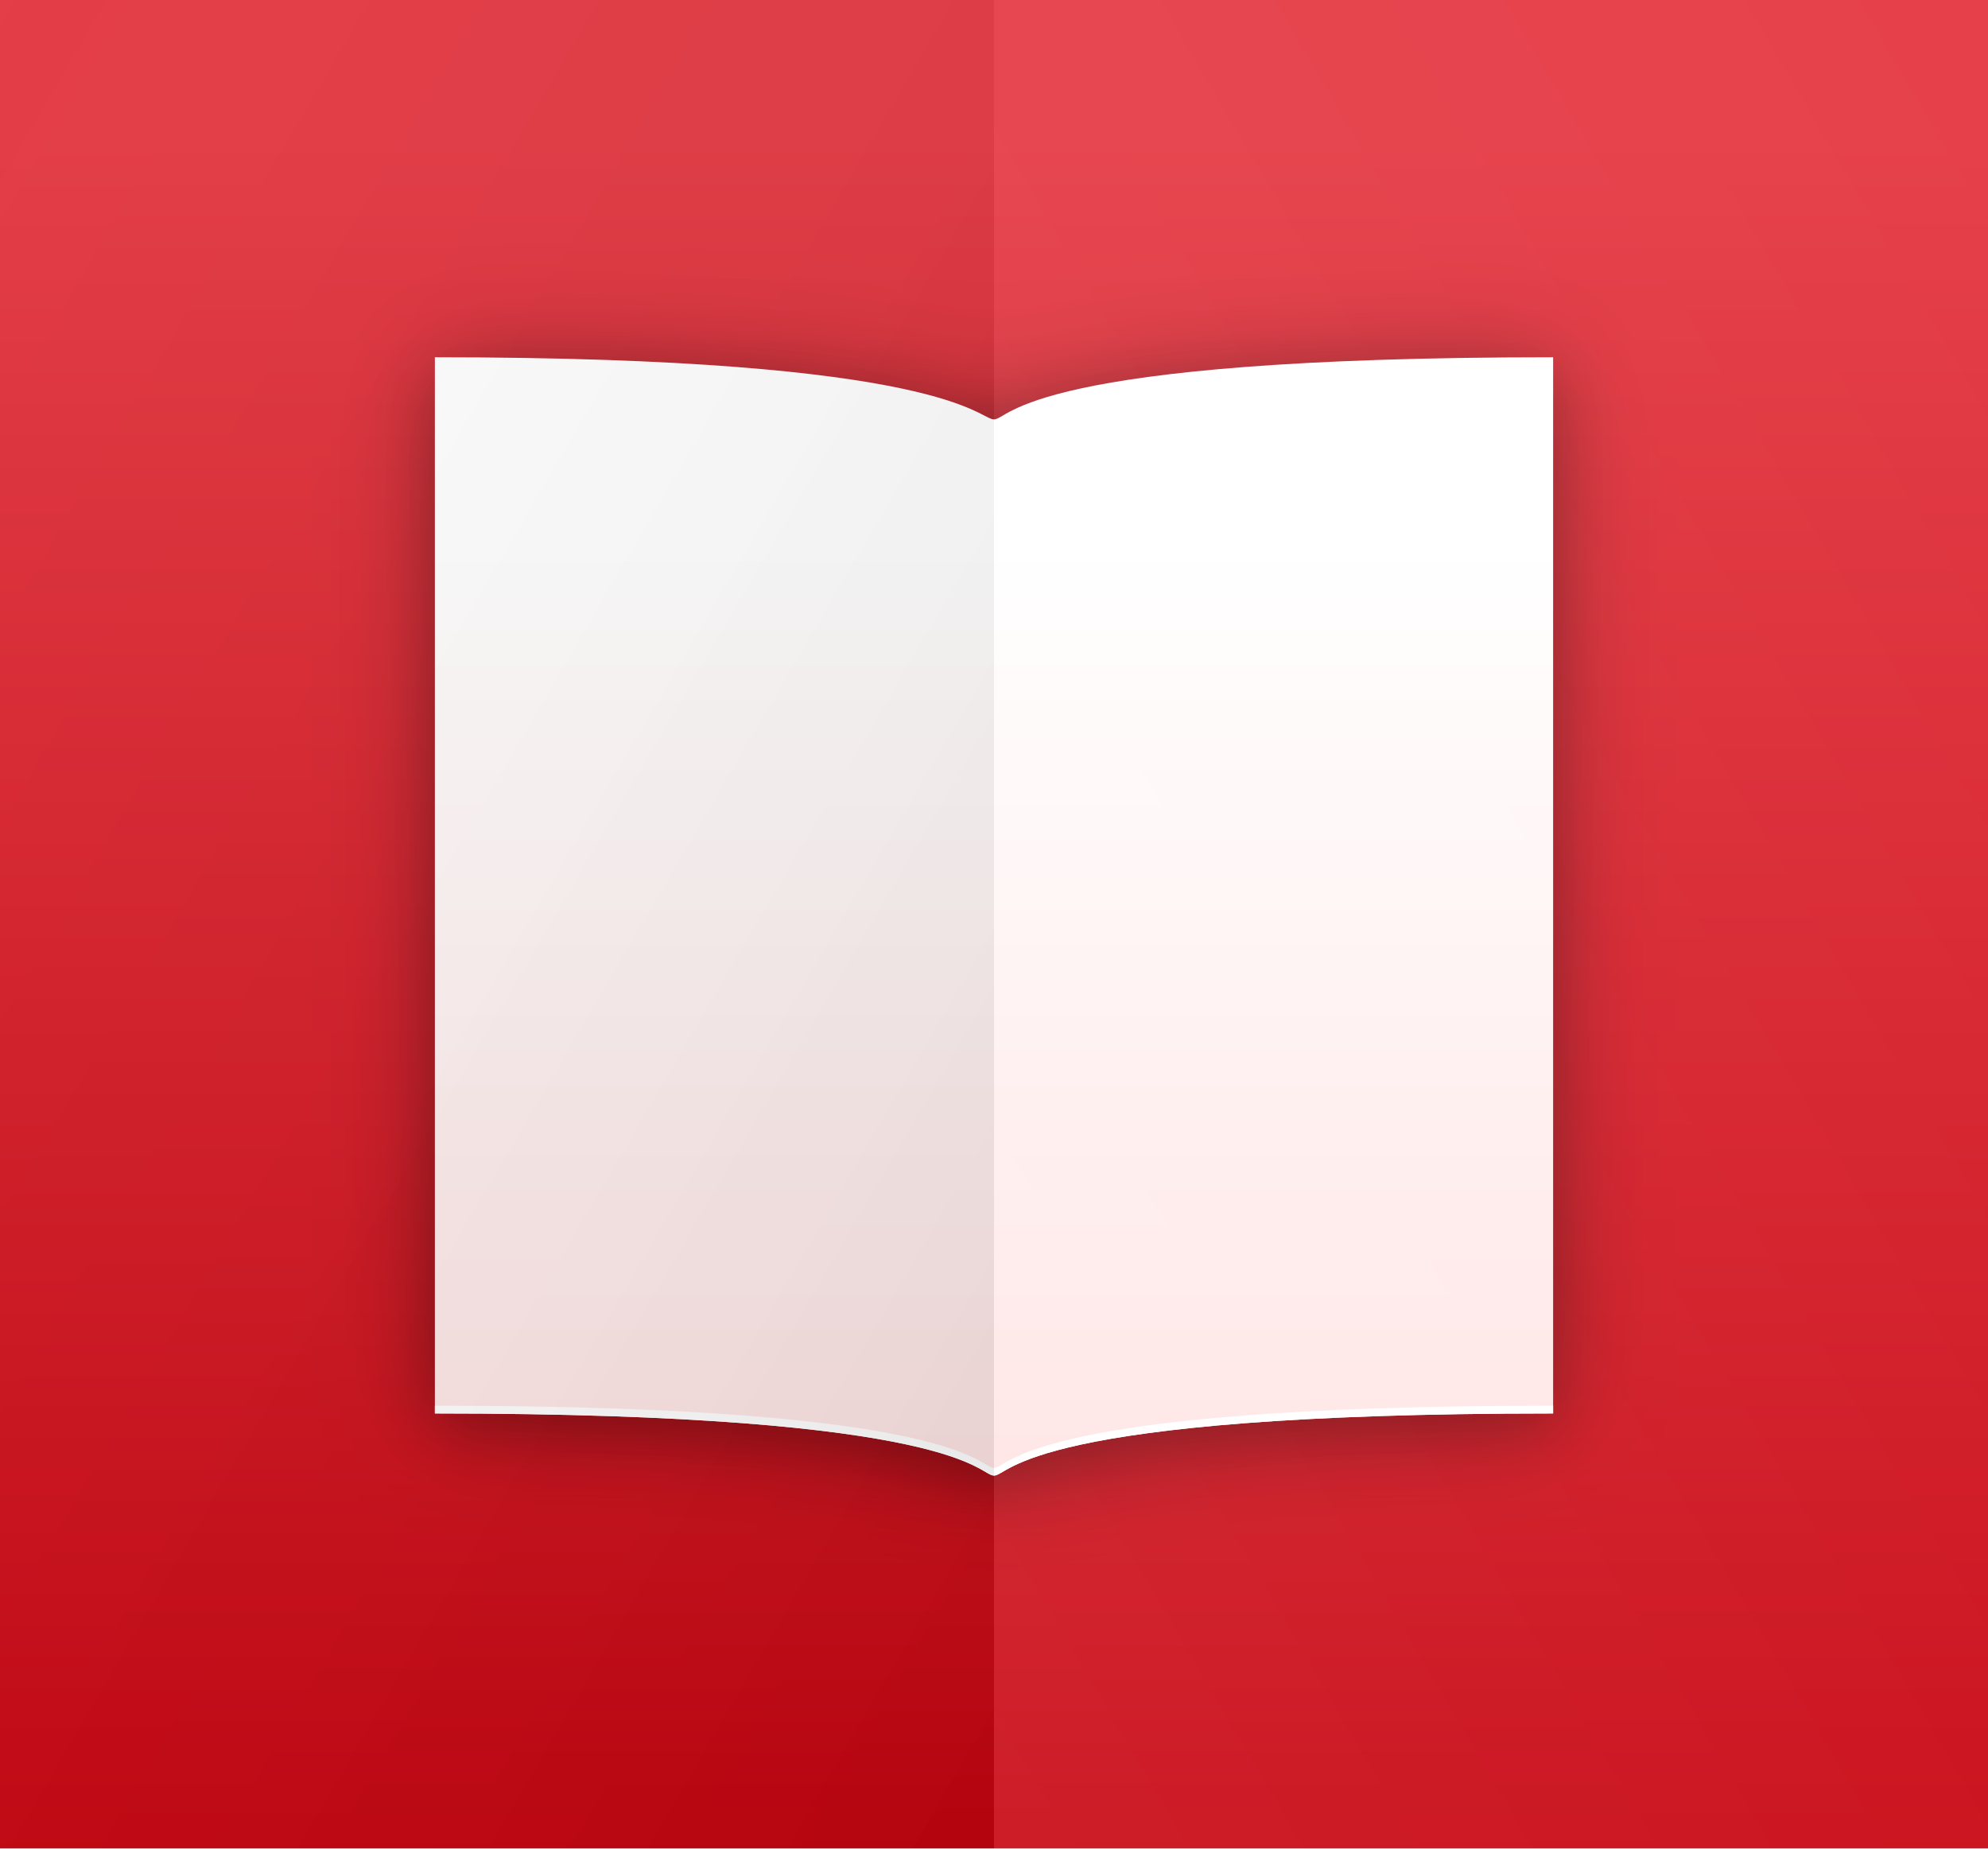
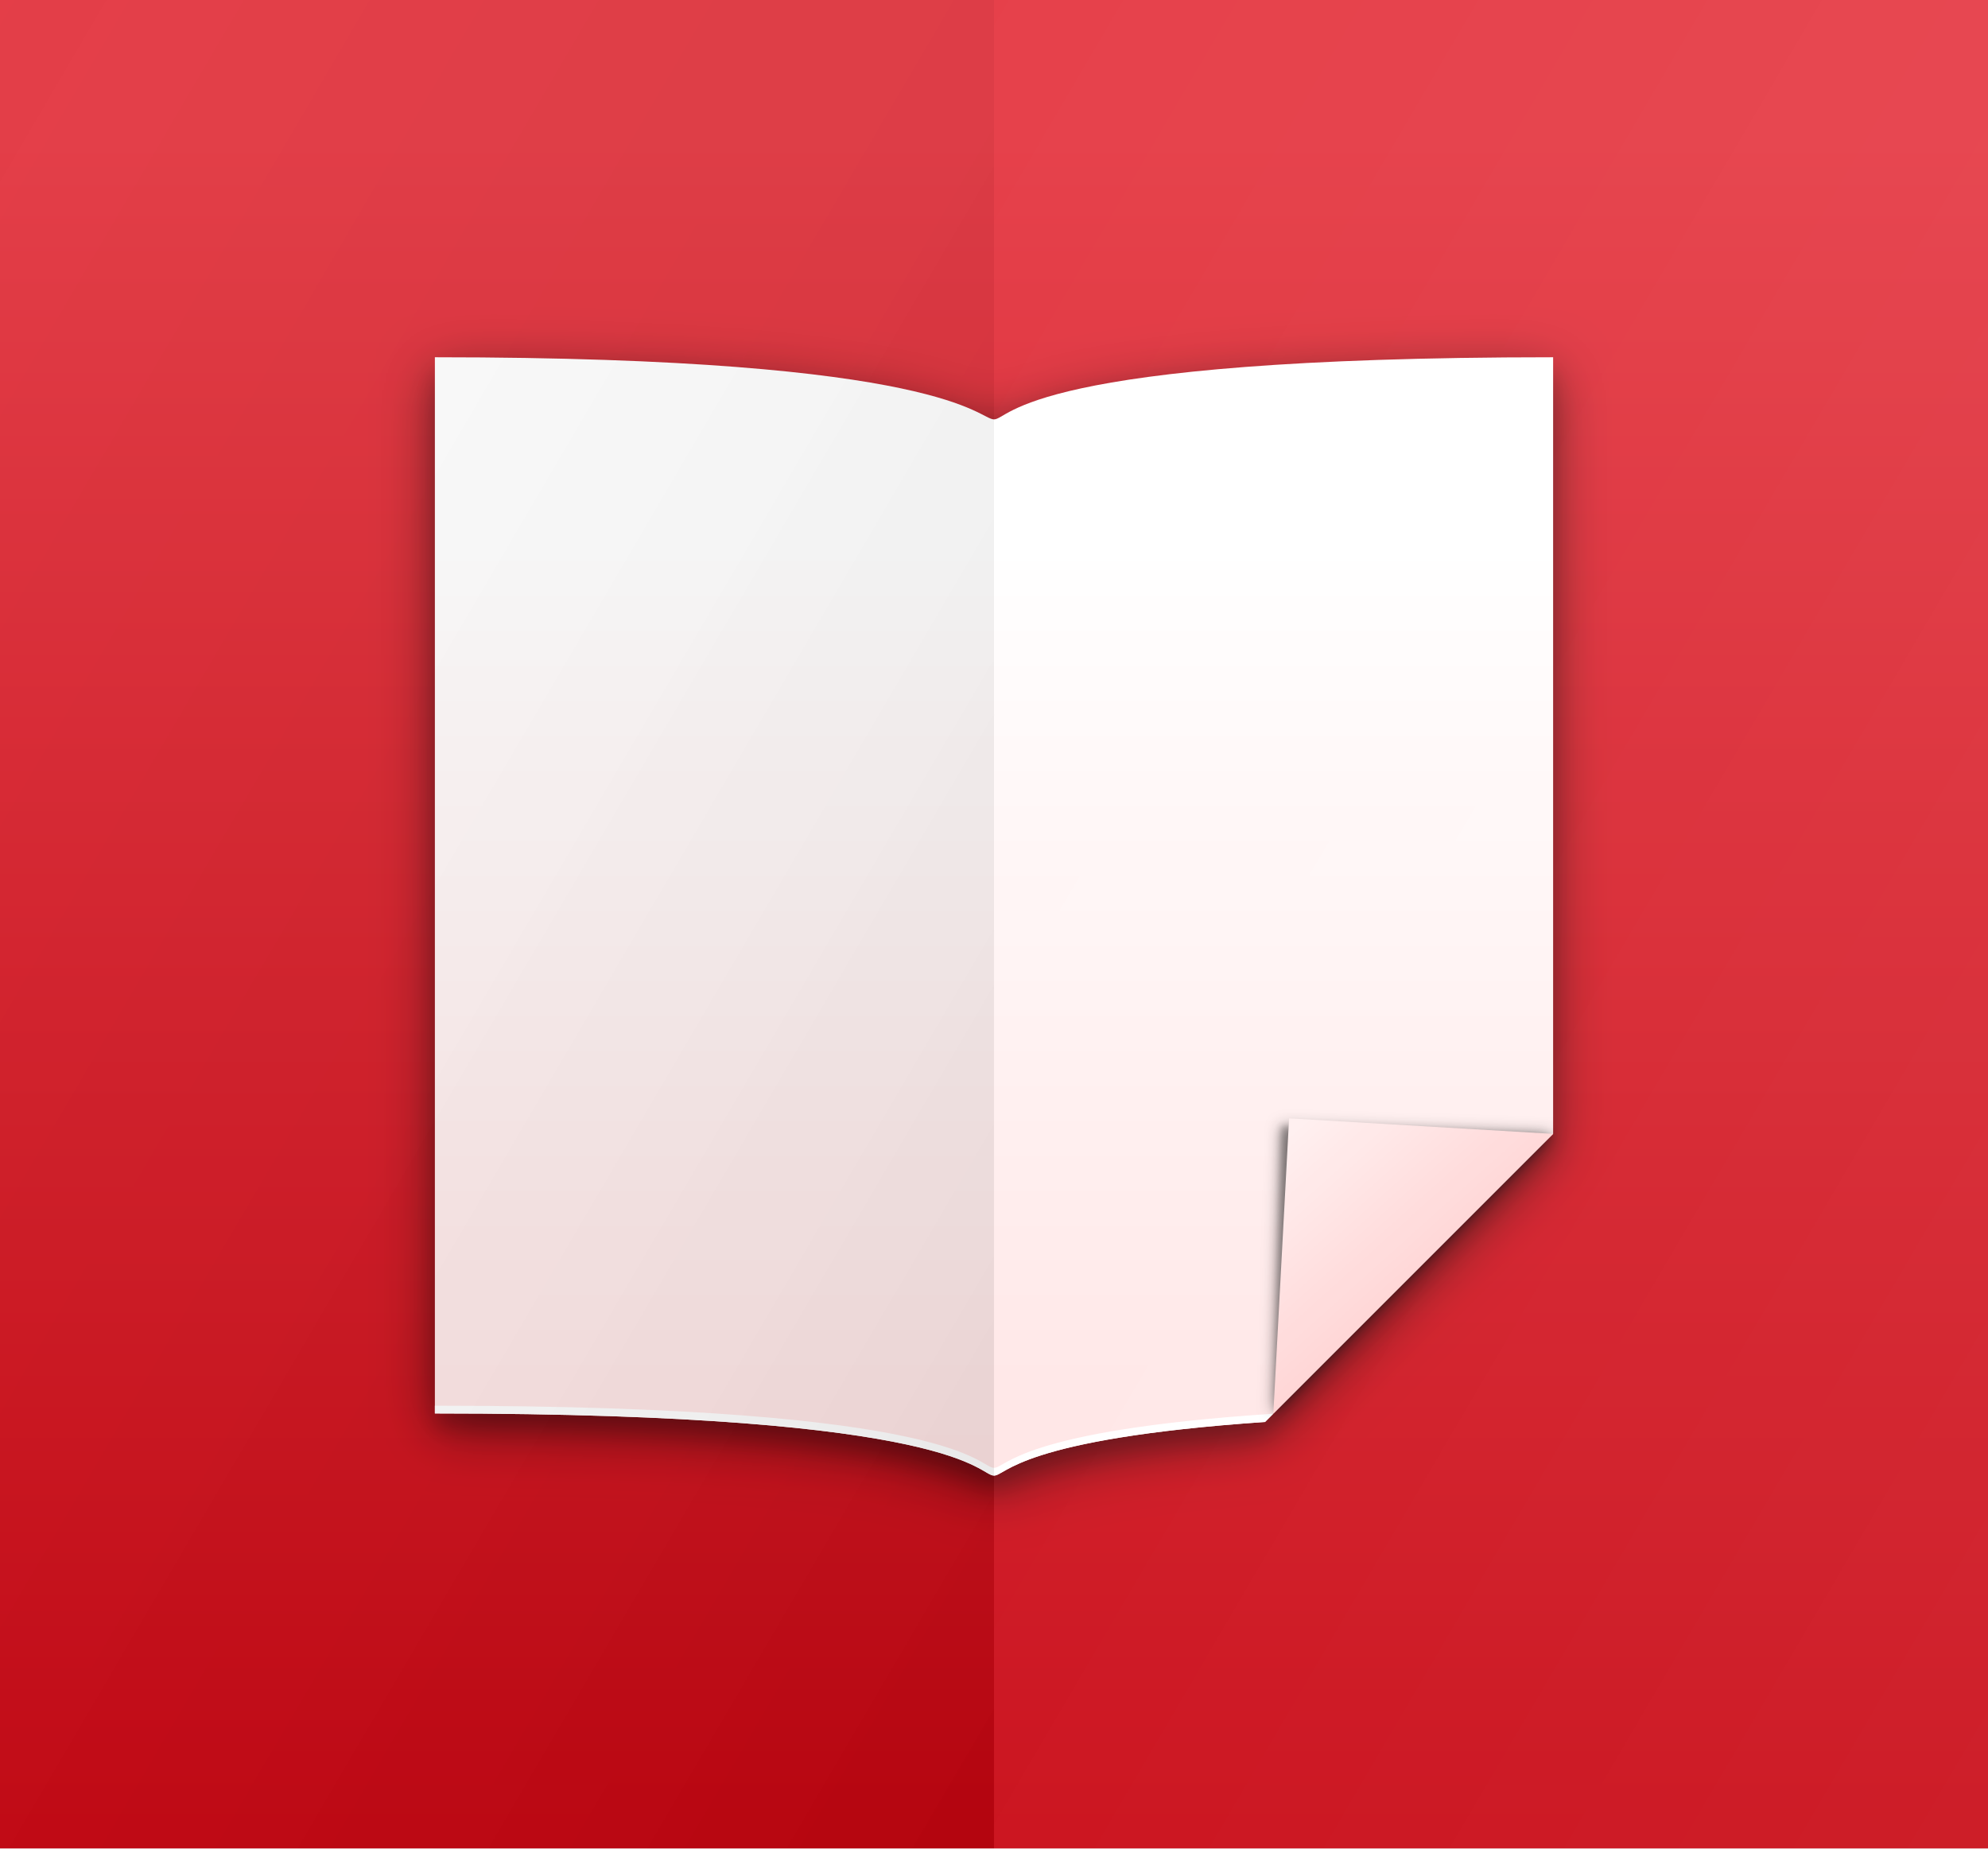
<svg xmlns="http://www.w3.org/2000/svg" xmlns:ns1="http://www.openswatchbook.org/uri/2009/osb" xmlns:xlink="http://www.w3.org/1999/xlink" width="256" height="238" id="svg11300" version="1.0" style="display:inline;enable-background:new">
  <defs id="defs3">
    <linearGradient id="linearGradient3887">
      <stop style="stop-color:#ffffff;stop-opacity:1;" offset="0" id="stop3889" />
      <stop style="stop-color:#ffdfdf;stop-opacity:1;" offset="1" id="stop3891" />
    </linearGradient>
    <linearGradient id="linearGradient3858">
      <stop style="stop-color:#a40009;stop-opacity:1" offset="0" id="stop3860" />
      <stop style="stop-color:#e43d47;stop-opacity:1" offset="1" id="stop3862" />
    </linearGradient>
    <linearGradient id="linearGradient3809">
      <stop id="stop3811" offset="0" style="stop-color:#000000;stop-opacity:1" />
      <stop id="stop3813" offset="1" style="stop-color:#ffffff;stop-opacity:0;" />
    </linearGradient>
    <linearGradient id="linearGradient3797">
      <stop style="stop-color:#ffffff;stop-opacity:1;" offset="0" id="stop3799" />
      <stop style="stop-color:#ffffff;stop-opacity:0;" offset="1" id="stop3801" />
    </linearGradient>
    <linearGradient id="linearGradient4213">
      <stop id="stop4215" offset="0" style="stop-color:#e53b45;stop-opacity:1;" />
      <stop id="stop4217" offset="1" style="stop-color:#c5000c;stop-opacity:1;" />
    </linearGradient>
    <linearGradient id="linearGradient5460" ns1:paint="gradient">
      <stop style="stop-color:#e6e6e6;stop-opacity:1" offset="0" id="stop5462" />
      <stop style="stop-color:#ffffff;stop-opacity:1" offset="1" id="stop5464" />
    </linearGradient>
    <linearGradient id="linearGradient5476" ns1:paint="solid">
      <stop style="stop-color:#772953;stop-opacity:1;" offset="0" id="stop5478" />
    </linearGradient>
    <linearGradient id="linearGradient4602">
      <stop style="stop-color:#e5e5e5;stop-opacity:1;" offset="0" id="stop4605" />
      <stop style="stop-color:#f5f5f5;stop-opacity:1;" offset="1" id="stop4607" />
    </linearGradient>
    <linearGradient xlink:href="#linearGradient4602" id="linearGradient6668" gradientUnits="userSpaceOnUse" x1="115.312" y1="1041.102" x2="36.562" y2="922.866" />
    <linearGradient id="linearGradient4602-1">
      <stop style="stop-color:#0096ff;stop-opacity:1;" offset="0" id="stop4605-5" />
      <stop style="stop-color:#3263a7;stop-opacity:1;" offset="1" id="stop4607-0" />
    </linearGradient>
    <linearGradient xlink:href="#linearGradient4602-1" id="linearGradient3786" x1="63" y1="919.488" x2="101.25" y2="1052.362" gradientUnits="userSpaceOnUse" />
    <linearGradient xlink:href="#linearGradient4213" id="linearGradient4211" x1="144" y1="918.362" x2="144" y2="1052.362" gradientUnits="userSpaceOnUse" />
-     <filter id="filter3837" color-interpolation-filters="sRGB">
-       <feGaussianBlur stdDeviation="1.235" id="feGaussianBlur3839" />
-     </filter>
-     <filter id="filter3845" color-interpolation-filters="sRGB">
-       <feGaussianBlur stdDeviation="6.175" id="feGaussianBlur3847" />
-     </filter>
    <linearGradient xlink:href="#linearGradient3797" id="linearGradient3803" x1="124" y1="246" x2="404" y2="82" gradientUnits="userSpaceOnUse" />
    <linearGradient xlink:href="#linearGradient3809" id="linearGradient3807" gradientUnits="userSpaceOnUse" x1="124" y1="246" x2="404" y2="82" gradientTransform="translate(-288,0)" />
    <filter id="filter3836" x="-0.12" width="1.24" y="-0.12" height="1.24" color-interpolation-filters="sRGB">
      <feGaussianBlur stdDeviation="7.2" id="feGaussianBlur3838" />
    </filter>
    <clipPath clipPathUnits="userSpaceOnUse" id="clipPath3846">
      <path id="path3848" d="m 72,96 0,136 c 68,0 70,8 72,8 2,0 4,-8 72,-8 l 0,-136 c -68,0 -70,8 -72,8 -2,0 -6,-8 -72,-8 z" style="color:#000000;fill:#ffffff;fill-opacity:1;fill-rule:nonzero;stroke:none;marker:none;visibility:visible;display:inline;overflow:visible;enable-background:new" />
    </clipPath>
    <linearGradient xlink:href="#linearGradient3858" id="linearGradient3856" x1="184" y1="96" x2="184" y2="232" gradientUnits="userSpaceOnUse" />
    <linearGradient xlink:href="#linearGradient3858" id="linearGradient3866" gradientUnits="userSpaceOnUse" x1="184" y1="96" x2="184" y2="232" />
    <linearGradient xlink:href="#linearGradient3887" id="linearGradient3893" x1="192" y1="120" x2="192" y2="264" gradientUnits="userSpaceOnUse" gradientTransform="translate(-16,12)" />
    <linearGradient xlink:href="#linearGradient3809" id="linearGradient3897" gradientUnits="userSpaceOnUse" x1="124" y1="246" x2="404" y2="82" gradientTransform="translate(-288,-6.1691867e-7)" />
    <filter id="filter3825" color-interpolation-filters="sRGB">
      <feGaussianBlur stdDeviation="3.6" id="feGaussianBlur3827" />
    </filter>
    <linearGradient xlink:href="#linearGradient4213-2" id="linearGradient3988" gradientUnits="userSpaceOnUse" gradientTransform="matrix(1.777778,0,0,1.776119,0,-1613.36)" x1="144" y1="918.362" x2="144" y2="1052.362" />
    <linearGradient id="linearGradient4213-2">
      <stop id="stop4215-3" offset="0" style="stop-color:#e53b45;stop-opacity:1;" />
      <stop id="stop4217-3" offset="1" style="stop-color:#c5000c;stop-opacity:1;" />
    </linearGradient>
    <linearGradient y2="1052.362" x2="144" y1="918.362" x1="144" gradientTransform="matrix(1.777778,0,0,1.776119,0,-1551.36)" gradientUnits="userSpaceOnUse" id="linearGradient3060" xlink:href="#linearGradient4213-2" />
    <linearGradient xlink:href="#linearGradient3809" id="linearGradient3840" gradientUnits="userSpaceOnUse" gradientTransform="translate(-272,16)" x1="124" y1="246" x2="404" y2="82" />
    <linearGradient xlink:href="#linearGradient3797" id="linearGradient3842" gradientUnits="userSpaceOnUse" x1="124" y1="246" x2="404" y2="82" gradientTransform="translate(-16,16)" />
+     <linearGradient xlink:href="#linearGradient3797-3" id="linearGradient3058" gradientUnits="userSpaceOnUse" x1="124" y1="246" x2="404" y2="82" gradientTransform="translate(-400,16)" />
+     <linearGradient id="linearGradient3797-3">
+       <stop style="stop-color:#ffffff;stop-opacity:1;" offset="0" id="stop3799-1" />
+       <stop style="stop-color:#ffffff;stop-opacity:0;" offset="1" id="stop3801-8" />
+     </linearGradient>
+     <linearGradient gradientTransform="translate(-16,12)" xlink:href="#linearGradient3842-7" id="linearGradient3848" x1="200" y1="216" x2="182" y2="196" gradientUnits="userSpaceOnUse" />
+     <linearGradient id="linearGradient3842-7">
+       <stop style="stop-color:#ffd1d1;stop-opacity:1;" offset="0" id="stop3844" />
+       <stop style="stop-color:#ffefef;stop-opacity:1;" offset="1" id="stop3846" />
+     </linearGradient>
+     <filter color-interpolation-filters="sRGB" id="filter3862">
+       <feGaussianBlur stdDeviation="0.913" id="feGaussianBlur3864" />
+     </filter>
+     <linearGradient xlink:href="#linearGradient3809-6" id="linearGradient3897-8" gradientUnits="userSpaceOnUse" x1="124" y1="246" x2="404" y2="82" gradientTransform="translate(-272,16)" />
+     <linearGradient id="linearGradient3809-6">
+       <stop id="stop3811-0" offset="0" style="stop-color:#000000;stop-opacity:1" />
+       <stop id="stop3813-2" offset="1" style="stop-color:#ffffff;stop-opacity:0;" />
+     </linearGradient>
+     <filter color-interpolation-filters="sRGB" id="filter3852">
+       <feGaussianBlur stdDeviation="0.365" id="feGaussianBlur3854" />
+     </filter>
+     <linearGradient gradientTransform="translate(-16,12)" xlink:href="#linearGradient3887-5" id="linearGradient3068" gradientUnits="userSpaceOnUse" x1="192" y1="120" x2="192" y2="264" />
+     <linearGradient id="linearGradient3887-5">
+       <stop style="stop-color:#ffffff;stop-opacity:1;" offset="0" id="stop3889-3" />
+       <stop style="stop-color:#ffdfdf;stop-opacity:1;" offset="1" id="stop3891-4" />
+     </linearGradient>
+     <filter color-interpolation-filters="sRGB" id="filter3868">
+       <feGaussianBlur stdDeviation="1.44" id="feGaussianBlur3870" />
+     </filter>
+     <filter color-interpolation-filters="sRGB" id="filter3874">
+       <feGaussianBlur stdDeviation="3.6" id="feGaussianBlur3876" />
+     </filter>
+     <linearGradient y2="1052.362" x2="144" y1="918.362" x1="144" gradientTransform="matrix(1.777778,0,0,1.776119,16,-1567.36)" gradientUnits="userSpaceOnUse" id="linearGradient3060-1" xlink:href="#linearGradient4213-2-6" />
+     <linearGradient id="linearGradient4213-2-6">
+       <stop id="stop4215-3-0" offset="0" style="stop-color:#e53b45;stop-opacity:1;" />
+       <stop id="stop4217-3-0" offset="1" style="stop-color:#c5000c;stop-opacity:1;" />
+     </linearGradient>
+     <linearGradient y2="1052.362" x2="144" y1="918.362" x1="144" gradientTransform="matrix(1.777778,0,0,1.776119,0,-1551.36)" gradientUnits="userSpaceOnUse" id="linearGradient3927" xlink:href="#linearGradient4213-2-6" />
  </defs>
  <g style="display:inline" id="layer1" transform="translate(0,-62)">
    <g style="display:inline" id="g3055">
      <path style="fill:url(#linearGradient3060);fill-opacity:1;stroke:none;display:inline;enable-background:new" d="m 0,62 0,82.938 0,72.125 0,82.938 83.031,0 89.938,0 83.031,0 0,-82.938 0,-72.125 L 256,62 172.969,62 83.031,62 0,62 z" id="path4197" />
    </g>
    <g id="layer5" style="display:inline">
-       <path id="path3834" d="m 56,109 0,136 c 68,0 72,8 72,8 0,0 4,-8 72,-8 l 0,-136 c -68,0 -72,8 -72,8 0,0 -6,-8 -72,-8 z" style="opacity:0.3;color:#000000;fill:#000000;fill-opacity:1;fill-rule:nonzero;stroke:none;marker:none;visibility:visible;display:inline;overflow:visible;filter:url(#filter3836);enable-background:new" />
-       <path style="opacity:0.2;color:#000000;fill:#000000;fill-opacity:1;fill-rule:nonzero;stroke:none;marker:none;visibility:visible;display:inline;overflow:visible;filter:url(#filter3825);enable-background:new" d="m 56,110 0,136 c 68,0 72,8 72,8 0,0 4,-8 72,-8 l 0,-136 c -68,0 -72,8 -72,8 0,0 -6,-8 -72,-8 z" id="path3825" />
-       <path style="color:#000000;fill:url(#linearGradient3893);fill-opacity:1;fill-rule:nonzero;stroke:none;marker:none;visibility:visible;display:inline;overflow:visible;enable-background:new" d="m 56,108 0,136 c 68,0 70,8 72,8 2,0 4,-8 72,-8 l 0,-136 c -68,0 -70,8 -72,8 -2,0 -6,-8 -72,-8 z" id="rect3815" />
-       <path style="color:#000000;fill:#ffffff;fill-opacity:1;fill-rule:nonzero;stroke:none;marker:none;visibility:visible;display:inline;overflow:visible;enable-background:new" d="m 56,243 0,1 c 68,0 70,8 72,8 2,0 4,-8 72,-8 l 0,-1 c -68,0 -70,8 -72,8 -2,0 -4,-8 -72,-8 z" id="path3835" />
-       <rect style="opacity:0.1;fill:url(#linearGradient3842);fill-opacity:1;fill-rule:nonzero;stroke:none;stroke-width:2;marker:none;visibility:visible;display:inline;overflow:visible;enable-background:accumulate" id="rect3794" width="128" height="238" x="128" y="62" />
-       <rect y="62" x="-128" height="238" width="128" id="rect3895" style="opacity:0.1;fill:url(#linearGradient3840);fill-opacity:1;fill-rule:nonzero;stroke:none;stroke-width:2;marker:none;visibility:visible;display:inline;overflow:visible;enable-background:accumulate" transform="scale(-1,1)" />
+       <path style="opacity:0.5;color:#000000;fill:#000000;fill-opacity:1;fill-rule:nonzero;stroke:none;marker:none;visibility:visible;display:inline;overflow:visible;filter:url(#filter3874);enable-background:new" d="M 56,110 56,246 c 68,0 70,8 72,8 1.54,0 3.214,-4.725 34.906,-6.906 L 200,210 200,110 c -68,0 -70,8 -72,8 -2,0 -6,-8 -72,-8 z" id="path3872" />
+       <path id="path3866" d="M 56,110 56,246 c 68,0 70,8 72,8 1.54,0 3.214,-4.725 34.906,-6.906 L 200,210 200,110 c -68,0 -70,8 -72,8 -2,0 -6,-8 -72,-8 z" style="opacity:0.2;color:#000000;fill:#000000;fill-opacity:1;fill-rule:nonzero;stroke:none;marker:none;visibility:visible;display:inline;overflow:visible;filter:url(#filter3868);enable-background:new" />
+       <path style="color:#000000;fill:url(#linearGradient3068);fill-opacity:1;fill-rule:nonzero;stroke:none;marker:none;visibility:visible;display:inline;overflow:visible;enable-background:new" d="M 56,108 56,244 c 68,0 70,8 72,8 1.54,0 3.214,-4.725 34.906,-6.906 L 200,208 200,108 c -68,0 -70,8 -72,8 -2,0 -6,-8 -72,-8 z" id="rect3815" />
+       <path id="path3850" d="M 163.969,244.031 165,207 l 35,1 z" style="opacity:0.2;fill:#000000;fill-opacity:1;stroke:none;display:inline;filter:url(#filter3852);enable-background:new" />
+       <path style="color:#000000;fill:#ffffff;fill-opacity:1;fill-rule:nonzero;stroke:none;marker:none;visibility:visible;display:inline;overflow:visible;enable-background:new" d="m 56,243 0,1 c 68,0 70,8 72,8 1.54,0 3.214,-4.725 34.906,-6.906 l 1.062,-1.062 C 131.267,246.179 129.557,251 128,251 c -2,0 -4,-8 -72,-8 z" id="path3835" />
+       <rect y="62" x="-128" height="238" width="128" id="rect3895" style="opacity:0.1;fill:url(#linearGradient3897-8);fill-opacity:1;fill-rule:nonzero;stroke:none;stroke-width:2;marker:none;visibility:visible;display:inline;overflow:visible;enable-background:accumulate" transform="scale(-1,1)" />
+       <path style="opacity:0.5;fill:#000000;fill-opacity:1;stroke:none;display:inline;filter:url(#filter3862);enable-background:new" d="M 163.969,244.031 165,207 l 35,1 z" id="path3856" />
+       <path style="fill:url(#linearGradient3848);fill-opacity:1;stroke:none;display:inline;enable-background:new" d="M 163.969,244.031 166,206 l 34,2 z" id="path3072" />
+       <rect style="opacity:0.1;fill:url(#linearGradient3058);fill-opacity:1;fill-rule:nonzero;stroke:none;stroke-width:2;marker:none;visibility:visible;display:inline;overflow:visible;enable-background:accumulate" id="rect3794" width="128" height="238" x="-256" y="62" transform="scale(-1,1)" />
    </g>
  </g>
</svg>
